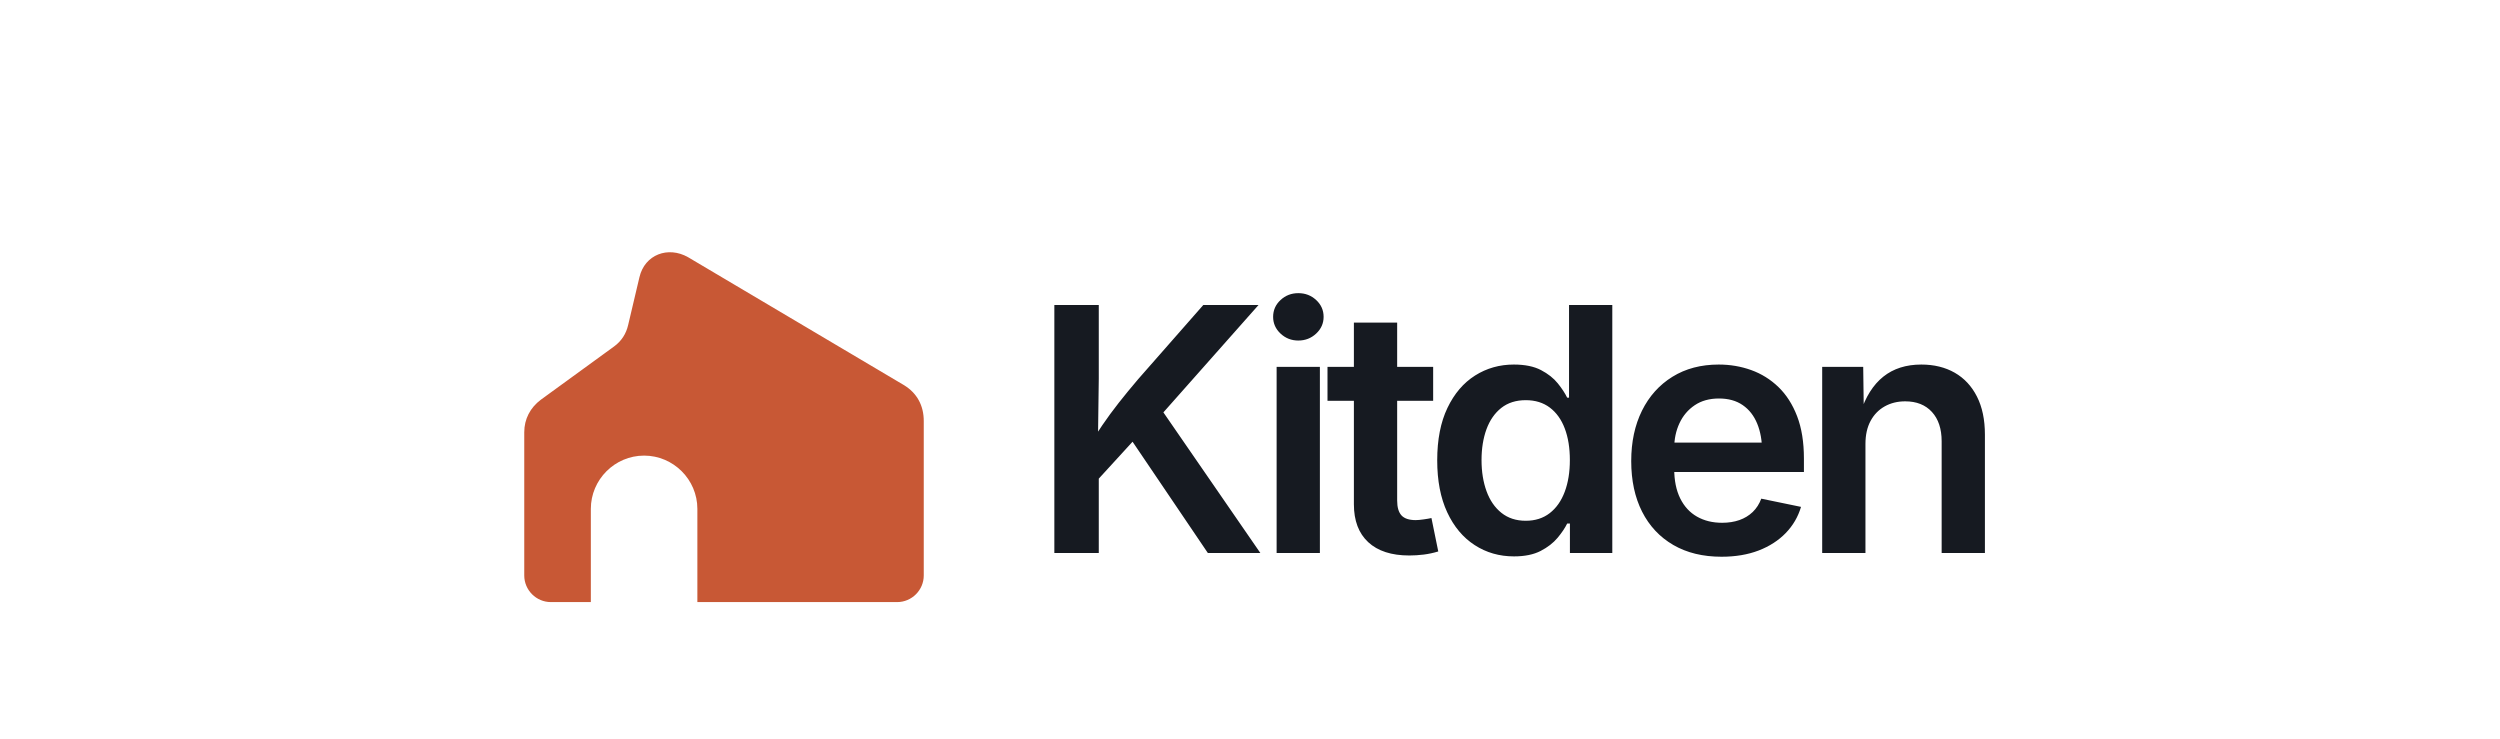
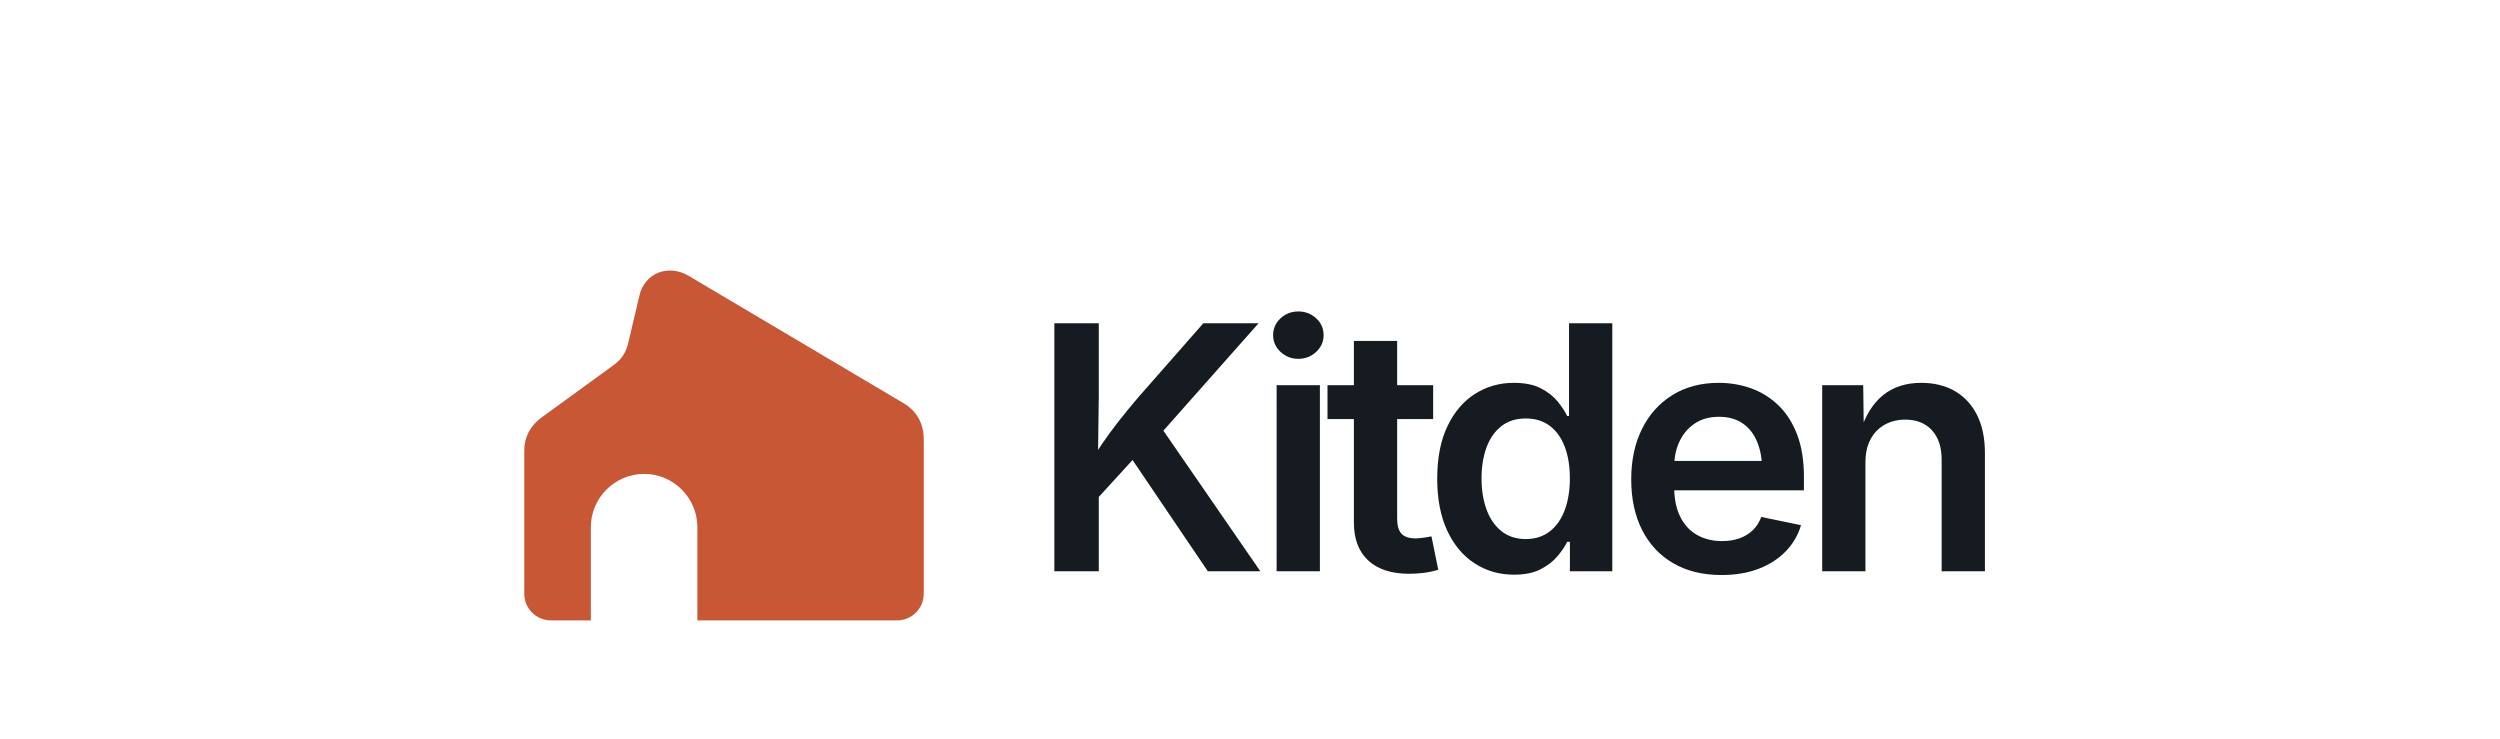
<svg xmlns="http://www.w3.org/2000/svg" viewBox="0 0 880 260" width="880" height="260" role="img" aria-label="Kitden: Your AI coding tools, under one roof.">
  <style>
.light { opacity: 0; animation: light 10510ms 400ms infinite; }
.puff { opacity: 0; transform-origin: 0 0; animation: puff 10510ms linear infinite; }
@keyframes light {
  0% { opacity: 0; animation-timing-function: cubic-bezier(.45, 0, .25, 1); }
  11.418% { opacity: 1; animation-timing-function: linear; }
  36.251% { opacity: 1; animation-timing-function: ease-in-out; }
  42.912%, 100% { opacity: 0; }
}
@keyframes puff {
  0% { opacity: 0; transform: translate(0px, 6.05px) scale(0.7); filter: blur(1.5px); }
  4.948% { opacity: 0.31; transform: translate(17.1px, -20.16px) scale(0.84); filter: blur(1.7px); }
  14.843% { opacity: 0.22; transform: translate(68.4px, -39.31px) scale(1.12); filter: blur(2.1px); }
  24.738%, 100% { opacity: 0; transform: translate(114px, -46.37px) scale(1.4); filter: blur(2.5px); }
}
@media (prefers-reduced-motion: reduce) {
  .light, .puff { animation: none; }
}
  </style>
  <defs>
    <radialGradient id="door-light" cx=".5" cy="1" r=".8" gradientTransform="translate(.5 1) scale(1 .875) translate(-.5 -1)">
      <stop offset="0" stop-color="#FFF3DC" />
      <stop offset=".75" stop-color="#E6B46D" />
    </radialGradient>
    <radialGradient id="glow-light">
      <stop offset="0" stop-color="#E6B46D" />
      <stop offset="1" stop-color="#E6B46D" stop-opacity="0" />
    </radialGradient>
    <filter id="shadow-blur" x="-100%" y="-100%" width="300%" height="300%">
      <feGaussianBlur stdDeviation="7.5" />
    </filter>
    <filter id="glow-blur" x="-25%" y="-25%" width="150%" height="150%">
      <feGaussianBlur stdDeviation="3.75" />
    </filter>
    <symbol id="puff" viewBox="0 -5 28 20" overflow="visible">
      <rect width="22" height="14.4" rx="7" />
      <ellipse cx="8" cy="1.8" rx="7.5" ry="6.75" />
      <ellipse cx="19.5" cy="4" rx="8.5" ry="6.3" />
    </symbol>
  </defs>
  <g class="light">
-     <ellipse cx="226.72" cy="211.93" rx="42" ry="31.5" fill="url(#glow-light)" opacity=".42" filter="url(#glow-blur)" />
-     <g opacity=".92">
-       <path id="door-shadow" d="M207.97 211.93V179.12A18.75 18.75 0 0 1 245.47 179.12V211.93Z" fill="#E6B46D" stroke="#E6B46D" stroke-width="5" stroke-linejoin="round" transform="translate(0 5)" filter="url(#shadow-blur)" />
-       <path d="M207.97 211.93V179.12A18.75 18.75 0 0 1 245.47 179.12V211.93Z" fill="url(#door-light)" />
+     <ellipse id="glow" cx="226.72" cy="218.38" rx="42" ry="31.5" fill="url(#glow-light)" opacity=".42" filter="url(#glow-blur)" />
+     <g id="door" opacity=".92">
+       <path id="door-shadow" d="M207.97 218.38V185.56A18.75 18.75 0 0 1 245.47 185.56V218.38Z" fill="#E6B46D" stroke="#E6B46D" stroke-width="5" stroke-linejoin="round" transform="translate(0 5)" filter="url(#shadow-blur)" />
+       <path d="M207.97 218.38V185.56A18.75 18.75 0 0 1 245.47 185.56V218.38Z" fill="url(#door-light)" />
    </g>
  </g>
-   <path id="house" fill="#C85835" transform="translate(179.85 76) scale(2.34375)" d="M6 58C3.8 58 2 56.2 2 54V32.5C2 30.5 2.9 28.8 4.5 27.6L15.5 19.6C16.6 18.8 17.3 17.7 17.6 16.4L19.3 9.2C20.1 5.8 23.6 4.5 26.6 6.2L59 25.4C61 26.6 62 28.5 62 30.8V54C62 56.2 60.2 58 58 58H28V44C28 39.6 24.4 36 20 36S12 39.6 12 44V58Z" />
-   <path id="word" fill="#161A21" transform="translate(362.35 194.65)" d="M20.13 -21.48V-36.31Q22.9 -40.91 25.62 -44.91Q28.34 -48.9 31.43 -52.83Q34.53 -56.77 38.29 -61.19L61.22 -87.3H80.66L43.67 -45.55L42.5 -45.93ZM8.78 0V-87.3H24.42V-61.43L24.14 -40.34L24.42 -32.7V0ZM62.81 0 35.03 -41.06 44.85 -52.85 81.29 0ZM87.02 0V-65.51H102.25V0ZM94.65 -74.78Q91.01 -74.78 88.4 -77.23Q85.79 -79.68 85.79 -83.11Q85.79 -86.62 88.4 -89.04Q91.01 -91.46 94.65 -91.46Q98.33 -91.46 100.94 -89.04Q103.56 -86.62 103.56 -83.12Q103.56 -79.68 100.94 -77.23Q98.33 -74.78 94.65 -74.78ZM142.12 -65.51V-53.57H104.93V-65.51ZM114.22 -81.09H129.45V-18.45Q129.45 -14.9 130.97 -13.23Q132.5 -11.57 136 -11.57Q137.02 -11.57 138.74 -11.82Q140.46 -12.06 141.52 -12.3L143.92 -0.54Q141.41 0.23 138.8 0.56Q136.18 0.88 133.73 0.88Q124.32 0.88 119.27 -3.8Q114.22 -8.48 114.22 -17.14ZM170.57 1.2Q162.85 1.2 156.72 -2.79Q150.58 -6.77 147.07 -14.32Q143.55 -21.87 143.55 -32.62Q143.55 -43.54 147.15 -51.06Q150.75 -58.59 156.87 -62.46Q162.99 -66.33 170.52 -66.33Q176.36 -66.33 180.08 -64.38Q183.8 -62.43 185.99 -59.71Q188.18 -56.99 189.3 -54.66H189.95V-87.3H205.18V0H190.26V-10.37H189.3Q188.14 -8 185.9 -5.32Q183.66 -2.64 179.96 -0.72Q176.25 1.2 170.57 1.2ZM174.71 -11.34Q179.69 -11.34 183.16 -14.03Q186.63 -16.72 188.43 -21.53Q190.24 -26.34 190.24 -32.7Q190.24 -39.1 188.45 -43.82Q186.67 -48.54 183.2 -51.17Q179.73 -53.79 174.71 -53.79Q169.57 -53.79 166.1 -51.06Q162.64 -48.32 160.89 -43.56Q159.15 -38.8 159.15 -32.7Q159.15 -26.58 160.91 -21.74Q162.67 -16.91 166.16 -14.12Q169.65 -11.34 174.71 -11.34ZM243.64 1.32Q233.78 1.32 226.65 -2.82Q219.51 -6.97 215.67 -14.53Q211.84 -22.09 211.84 -32.35Q211.84 -42.45 215.63 -50.1Q219.42 -57.74 226.35 -62.03Q233.29 -66.33 242.64 -66.33Q248.65 -66.33 254.06 -64.39Q259.46 -62.45 263.65 -58.42Q267.83 -54.39 270.23 -48.15Q272.63 -41.9 272.63 -33.26V-28.5H219.03V-38.85H265.02L257.91 -35.77Q257.91 -41.33 256.19 -45.52Q254.48 -49.71 251.1 -52.04Q247.73 -54.38 242.72 -54.38Q237.71 -54.38 234.19 -52.01Q230.66 -49.63 228.82 -45.67Q226.97 -41.71 226.97 -36.86V-29.7Q226.97 -23.49 229.08 -19.22Q231.19 -14.96 235 -12.79Q238.81 -10.63 243.84 -10.63Q247.18 -10.63 249.91 -11.58Q252.64 -12.54 254.61 -14.43Q256.58 -16.33 257.62 -19.12L271.61 -16.23Q270.05 -10.97 266.23 -7.02Q262.4 -3.07 256.68 -0.87Q250.96 1.32 243.64 1.32ZM294.29 -38.37V0H279.06V-65.51H293.5L293.71 -49.31H292.52Q295.23 -57.8 300.58 -62.07Q305.92 -66.33 313.94 -66.33Q320.68 -66.33 325.72 -63.45Q330.75 -60.56 333.54 -55.05Q336.34 -49.54 336.34 -41.64V0H321.11V-39.31Q321.11 -45.9 317.69 -49.64Q314.27 -53.38 308.28 -53.38Q304.25 -53.38 301.08 -51.61Q297.91 -49.84 296.1 -46.5Q294.29 -43.15 294.29 -38.37Z" />
+   <path id="house" fill="#C85835" transform="translate(179.85 82.44) scale(2.34375)" d="M6 58C3.8 58 2 56.2 2 54V32.5C2 30.5 2.9 28.8 4.5 27.6L15.5 19.6C16.6 18.8 17.3 17.7 17.6 16.4L19.3 9.2C20.1 5.8 23.6 4.5 26.6 6.2L59 25.4C61 26.6 62 28.5 62 30.8V54C62 56.2 60.2 58 58 58H28V44C28 39.6 24.4 36 20 36S12 39.6 12 44V58Z" />
+   <path id="word" fill="#161A21" transform="translate(362.35 201.09)" d="M20.13 -21.48V-36.31Q22.9 -40.91 25.62 -44.91Q28.34 -48.9 31.43 -52.83Q34.53 -56.77 38.29 -61.19L61.22 -87.3H80.66L43.67 -45.55L42.5 -45.93ZM8.78 0V-87.3H24.42V-61.43L24.14 -40.34L24.42 -32.7V0ZM62.81 0 35.03 -41.06 44.85 -52.85 81.29 0ZM87.02 0V-65.51H102.25V0ZM94.65 -74.78Q91.01 -74.78 88.4 -77.23Q85.79 -79.68 85.79 -83.11Q85.79 -86.62 88.4 -89.04Q91.01 -91.46 94.65 -91.46Q98.33 -91.46 100.94 -89.04Q103.56 -86.62 103.56 -83.12Q103.56 -79.68 100.94 -77.23Q98.33 -74.78 94.65 -74.78ZM142.12 -65.51V-53.57H104.93V-65.51ZM114.22 -81.09H129.45V-18.45Q129.45 -14.9 130.97 -13.23Q132.5 -11.57 136 -11.57Q137.02 -11.57 138.74 -11.82Q140.46 -12.06 141.52 -12.3L143.92 -0.54Q141.41 0.23 138.8 0.56Q136.18 0.88 133.73 0.88Q124.32 0.88 119.27 -3.8Q114.22 -8.48 114.22 -17.14ZM170.57 1.2Q162.85 1.2 156.72 -2.79Q150.58 -6.77 147.07 -14.32Q143.55 -21.87 143.55 -32.62Q143.55 -43.54 147.15 -51.06Q150.75 -58.59 156.87 -62.46Q162.99 -66.33 170.52 -66.33Q176.36 -66.33 180.08 -64.38Q183.8 -62.43 185.99 -59.71Q188.18 -56.99 189.3 -54.66H189.95V-87.3H205.18V0H190.26V-10.37H189.3Q188.14 -8 185.9 -5.32Q183.66 -2.64 179.96 -0.72Q176.25 1.2 170.57 1.2ZM174.71 -11.34Q179.69 -11.34 183.16 -14.03Q186.63 -16.72 188.43 -21.53Q190.24 -26.34 190.24 -32.7Q190.24 -39.1 188.45 -43.82Q186.67 -48.54 183.2 -51.17Q179.73 -53.79 174.71 -53.79Q169.57 -53.79 166.1 -51.06Q162.64 -48.32 160.89 -43.56Q159.15 -38.8 159.15 -32.7Q159.15 -26.58 160.91 -21.74Q162.67 -16.91 166.16 -14.12Q169.65 -11.34 174.71 -11.34ZM243.64 1.32Q233.78 1.32 226.65 -2.82Q219.51 -6.97 215.67 -14.53Q211.84 -22.09 211.84 -32.35Q211.84 -42.45 215.63 -50.1Q219.42 -57.74 226.35 -62.03Q233.29 -66.33 242.64 -66.33Q248.65 -66.33 254.06 -64.39Q259.46 -62.45 263.65 -58.42Q267.83 -54.39 270.23 -48.15Q272.63 -41.9 272.63 -33.26V-28.5H219.03V-38.85H265.02L257.91 -35.77Q257.91 -41.33 256.19 -45.52Q254.48 -49.71 251.1 -52.04Q247.73 -54.38 242.72 -54.38Q237.71 -54.38 234.19 -52.01Q230.66 -49.63 228.82 -45.67Q226.97 -41.71 226.97 -36.86V-29.7Q226.97 -23.49 229.08 -19.22Q231.19 -14.96 235 -12.79Q238.81 -10.63 243.84 -10.63Q247.18 -10.63 249.91 -11.58Q252.64 -12.54 254.61 -14.43Q256.58 -16.33 257.62 -19.12L271.61 -16.23Q270.05 -10.97 266.23 -7.02Q262.4 -3.07 256.68 -0.87Q250.96 1.32 243.64 1.32ZM294.29 -38.37V0H279.06V-65.51H293.5L293.71 -49.31H292.52Q295.23 -57.8 300.58 -62.07Q305.92 -66.33 313.94 -66.33Q320.68 -66.33 325.72 -63.45Q330.75 -60.56 333.54 -55.05Q336.34 -49.54 336.34 -41.64V0H321.11V-39.31Q321.11 -45.9 317.69 -49.64Q314.27 -53.38 308.28 -53.38Q304.25 -53.38 301.08 -51.61Q297.91 -49.84 296.1 -46.5Q294.29 -43.15 294.29 -38.37Z" />
  <g id="smoke" fill="#626977">
-     <g transform="translate(558.8 113.22)">
+     <g transform="translate(558.92 106.78)">
      <g class="puff" style="animation-delay: 900ms">
        <use href="#puff" x="-10.8" y="-21.86" width="36" height="25.71" />
      </g>
    </g>
-     <g transform="translate(559.52 112.97)">
+     <g transform="translate(559.64 106.52)">
      <g class="puff" style="animation-delay: 1010ms">
        <use href="#puff" x="-11.52" y="-23.31" width="38.4" height="27.43" />
      </g>
    </g>
-     <g transform="translate(560.24 112.71)">
+     <g transform="translate(560.36 106.27)">
      <g class="puff" style="animation-delay: 1120ms">
        <use href="#puff" x="-12.24" y="-24.77" width="40.8" height="29.14" />
      </g>
    </g>
-     <g transform="translate(560.96 112.45)">
+     <g transform="translate(561.08 106.01)">
      <g class="puff" style="animation-delay: 1230ms">
        <use href="#puff" x="-12.96" y="-26.23" width="43.2" height="30.86" />
      </g>
    </g>
-     <g transform="translate(561.68 112.19)">
+     <g transform="translate(561.8 105.75)">
      <g class="puff" style="animation-delay: 1340ms">
        <use href="#puff" x="-13.68" y="-27.69" width="45.6" height="32.57" />
      </g>
    </g>
-     <g transform="translate(558.8 113.22)">
+     <g transform="translate(558.92 106.78)">
      <g class="puff" style="animation-delay: 1450ms">
        <use href="#puff" x="-10.8" y="-21.86" width="36" height="25.71" />
      </g>
    </g>
-     <g transform="translate(559.52 112.97)">
+     <g transform="translate(559.64 106.52)">
      <g class="puff" style="animation-delay: 1560ms">
        <use href="#puff" x="-11.52" y="-23.31" width="38.4" height="27.43" />
      </g>
    </g>
-     <g transform="translate(560.24 112.71)">
+     <g transform="translate(560.36 106.27)">
      <g class="puff" style="animation-delay: 1670ms">
        <use href="#puff" x="-12.24" y="-24.77" width="40.8" height="29.14" />
      </g>
    </g>
-     <g transform="translate(560.96 112.45)">
+     <g transform="translate(561.08 106.01)">
      <g class="puff" style="animation-delay: 1780ms">
        <use href="#puff" x="-12.96" y="-26.23" width="43.2" height="30.86" />
      </g>
    </g>
-     <g transform="translate(561.68 112.19)">
+     <g transform="translate(561.8 105.75)">
      <g class="puff" style="animation-delay: 1890ms">
        <use href="#puff" x="-13.68" y="-27.69" width="45.6" height="32.57" />
      </g>
    </g>
-     <g transform="translate(558.8 113.22)">
+     <g transform="translate(558.92 106.78)">
      <g class="puff" style="animation-delay: 2000ms">
        <use href="#puff" x="-10.8" y="-21.86" width="36" height="25.71" />
      </g>
    </g>
-     <g transform="translate(559.52 112.97)">
+     <g transform="translate(559.64 106.52)">
      <g class="puff" style="animation-delay: 2110ms">
        <use href="#puff" x="-11.52" y="-23.31" width="38.4" height="27.43" />
      </g>
    </g>
  </g>
</svg>
